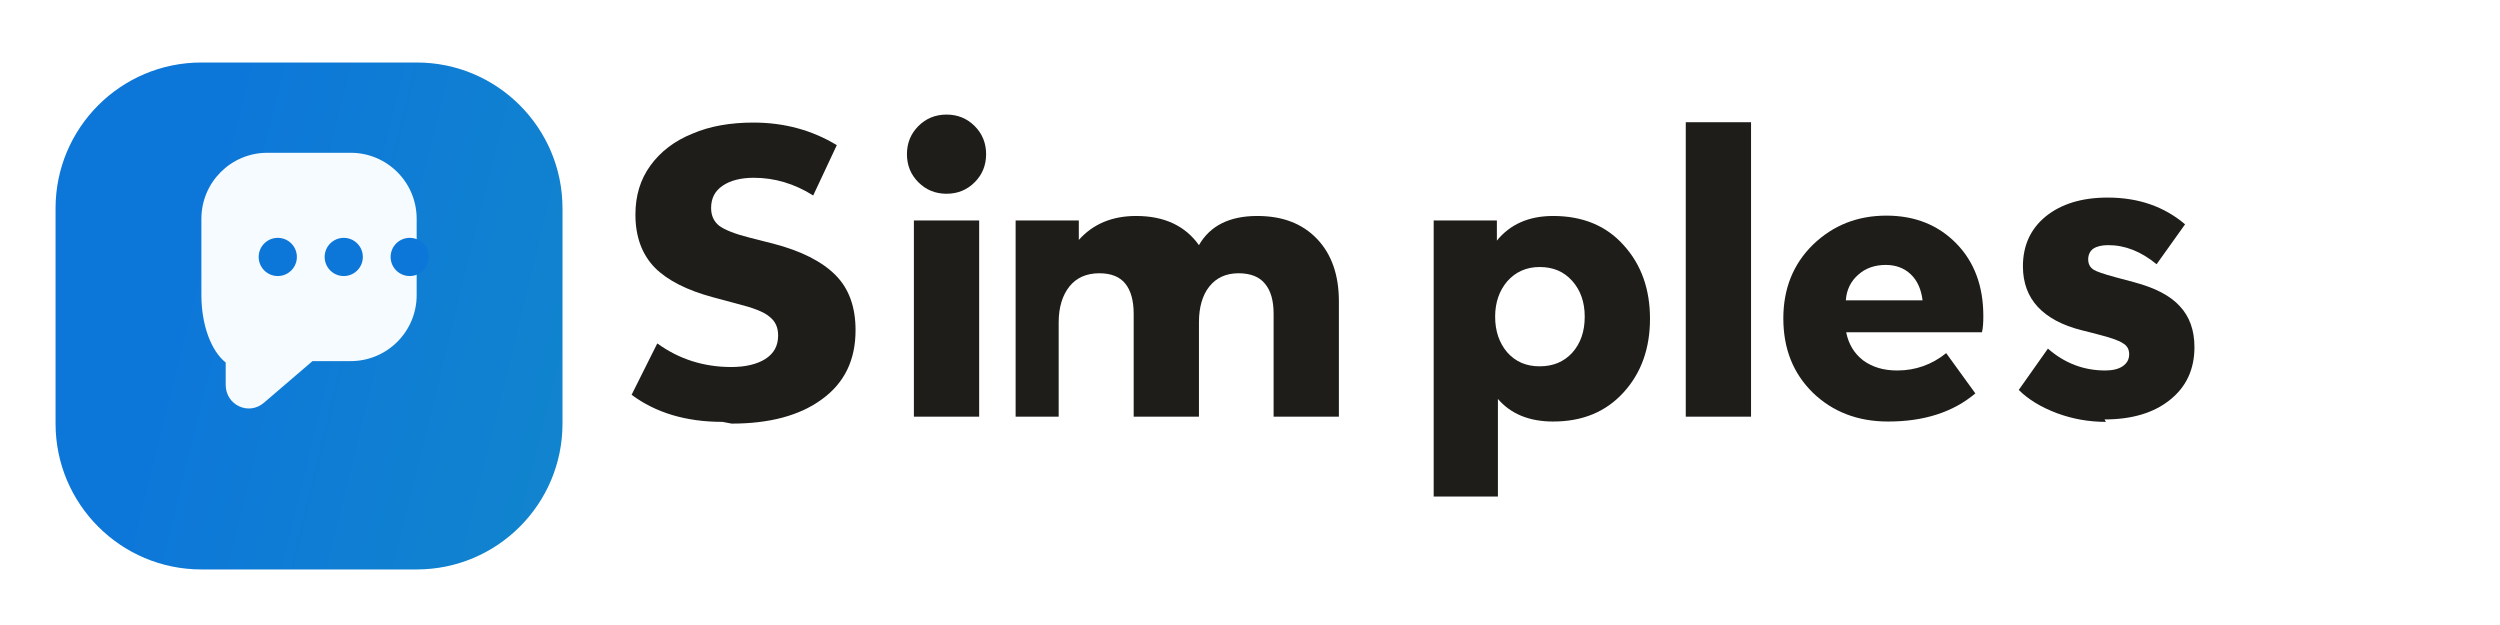
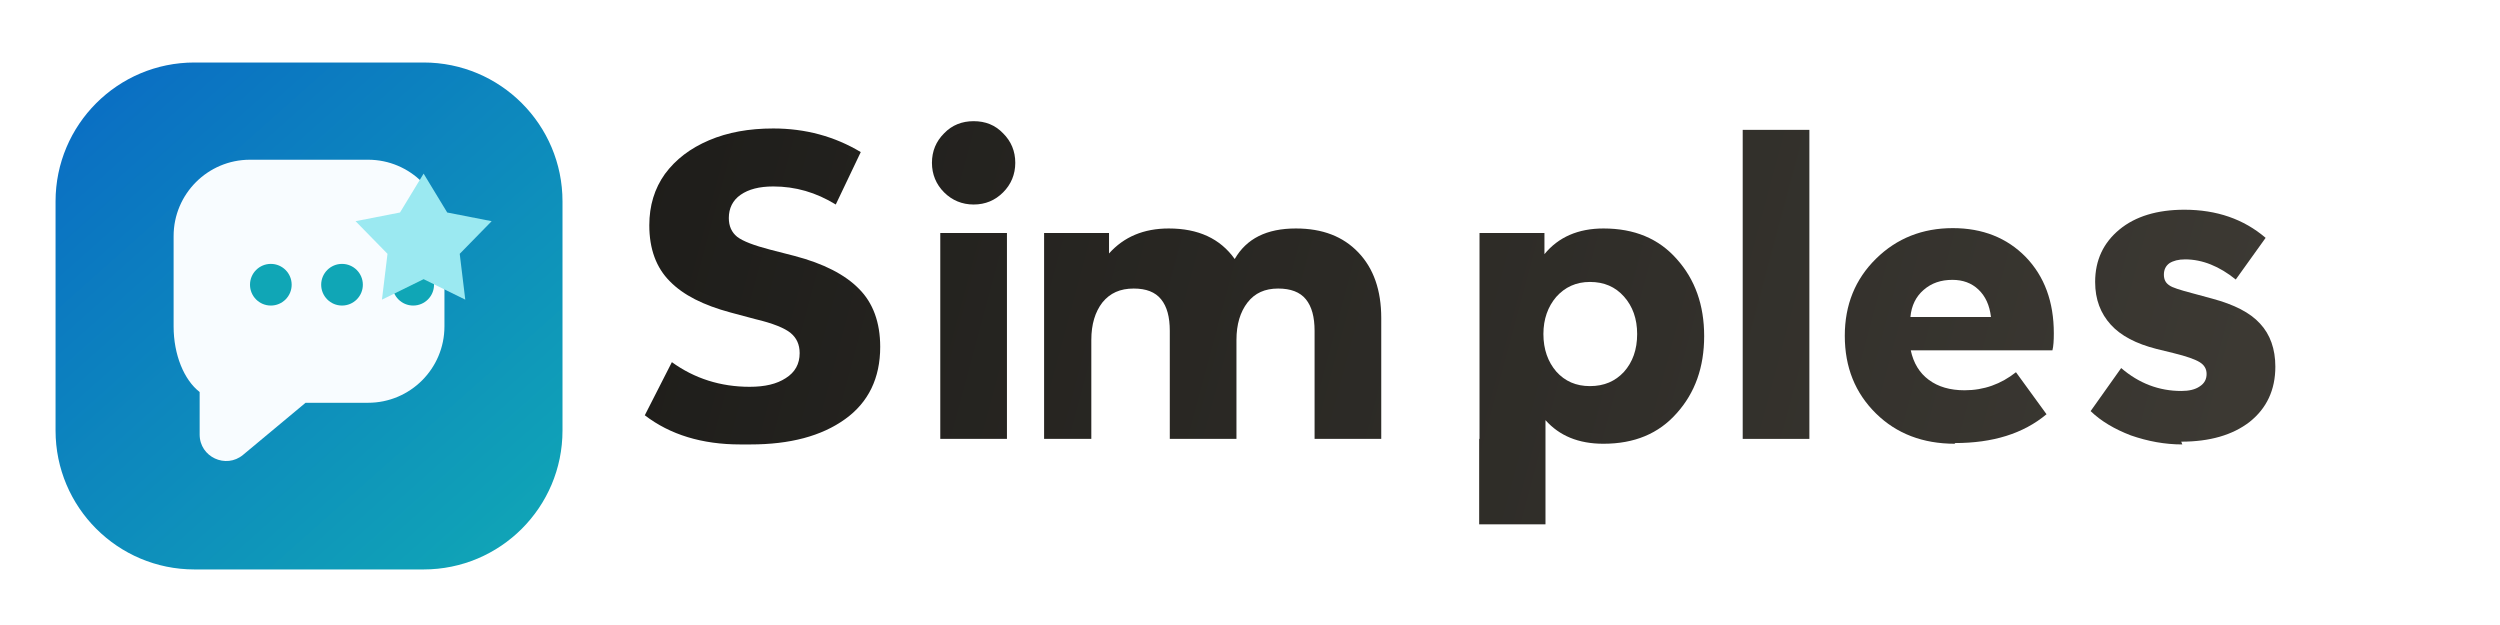
<svg xmlns="http://www.w3.org/2000/svg" width="720" height="180" viewBox="0 0 720 180" fill="none" role="img" aria-labelledby="title desc">
  <defs>
-     <linearGradient id="ss-grad" x1="68" y1="18" x2="652" y2="162" gradientUnits="userSpaceOnUse">
-       <stop offset="0" stop-color="#0D77D9" />
-       <stop offset="1" stop-color="#20B8A3" />
+     <linearGradient id="badge-grad" x1="24" y1="18" x2="152" y2="162" gradientUnits="userSpaceOnUse">
+       <stop offset="0" stop-color="#0A6CC4" />
+       <stop offset="1" stop-color="#10A6B6" />
+     </linearGradient>
+     <linearGradient id="word-grad" x1="188" y1="32" x2="650" y2="156" gradientUnits="userSpaceOnUse">
+       <stop offset="0" stop-color="#1E1D1A" />
+       <stop offset="1" stop-color="#3D3A34" />
    </linearGradient>
  </defs>
-   <rect x="16" y="18" width="146" height="146" rx="42" fill="url(#ss-grad)" />
-   <path d="M58 63c0-10.493 8.507-19 19-19h24c10.493 0 19 8.507 19 19v22c0 10.493-8.507 19-19 19H90l-14 12c-4.4 3.771-11 0.644-11-5.153V104.4C60.916 101.19 58 93.771 58 85V63Z" fill="#F5FBFF" />
-   <circle cx="80" cy="74" r="5.5" fill="#0D77D9" />
-   <circle cx="99" cy="74" r="5.5" fill="#0D77D9" />
-   <circle cx="118" cy="74" r="5.5" fill="#0D77D9" />
-   <g fill="#1E1D1A">
-     <path d="M208.1 121.5c-10.5 0-19.2-2.6-26.2-7.8l7.4-14.8c6.2 4.5 13.3 6.8 21.3 6.8 4.1 0 7.4-.8 9.8-2.3 2.5-1.6 3.7-3.8 3.7-6.8 0-2.3-.8-4.1-2.5-5.4-1.6-1.4-4.8-2.6-9.6-3.8l-6.7-1.8c-7.4-2-13-4.8-16.7-8.5-3.7-3.8-5.6-8.9-5.6-15.3 0-5.4 1.4-10.1 4.3-14.1 2.9-4 6.9-7.1 12.1-9.2 5.1-2.2 11-3.2 17.6-3.2 8.9 0 16.9 2.2 24 6.5l-6.8 14.5c-5.4-3.4-11.1-5.1-17.1-5.1-3.8 0-6.8.8-9 2.3-2.2 1.5-3.3 3.6-3.3 6.4 0 2.2.8 3.9 2.3 5.1 1.6 1.2 4.6 2.4 9 3.5l6.7 1.7c8 2.1 13.9 5.1 17.8 9 3.9 3.9 5.8 9.2 5.8 15.9 0 8.6-3.2 15.2-9.7 19.9-6.4 4.7-15.1 7-26 7Z" />
-     <path d="M263.2 120V63.5H282V120h-18.8Zm9.4-64.2c-3.2 0-5.9-1.1-8.1-3.3-2.2-2.2-3.3-4.9-3.3-8.1s1.1-5.9 3.3-8.1c2.2-2.2 4.9-3.3 8.1-3.3s5.9 1.1 8.1 3.3c2.2 2.2 3.3 4.9 3.3 8.1s-1.1 5.9-3.3 8.1c-2.2 2.2-4.9 3.3-8.1 3.3Z" />
-     <path d="M292.5 120V63.5h18.2v5.6c4.1-4.6 9.6-6.9 16.5-6.9 8.1 0 14.1 2.8 18.1 8.4 3.2-5.6 8.8-8.4 16.8-8.4 7.3 0 13 2.2 17.2 6.6 4.2 4.4 6.3 10.4 6.3 18V120h-18.8V90.4c0-3.8-.8-6.7-2.5-8.7-1.6-2-4.2-3-7.6-3-3.6 0-6.4 1.3-8.4 3.8-2 2.5-3 6-3 10.3V120h-18.8V90.4c0-3.8-.8-6.7-2.4-8.7-1.6-2-4.1-3-7.5-3-3.7 0-6.6 1.3-8.6 3.8-2 2.5-3.1 6-3.1 10.3V120h-18.4Z" />
-     <path d="M412.9 120V63.5h18.2v5.8c3.8-4.7 9.2-7.1 16.2-7.1 8.5 0 15.3 2.8 20.3 8.4 5.1 5.6 7.6 12.7 7.6 21.2s-2.5 15.6-7.6 21.2c-5.1 5.6-11.8 8.4-20.3 8.4-6.9 0-12.2-2.2-15.9-6.5V143h-18.5V120Zm30.5-14.5c3.9 0 7-1.3 9.4-3.9 2.4-2.7 3.6-6.1 3.6-10.4 0-4.2-1.2-7.6-3.6-10.3-2.4-2.7-5.5-4-9.4-4-3.8 0-6.9 1.4-9.3 4.1-2.3 2.7-3.5 6.1-3.5 10.2 0 4.2 1.2 7.6 3.5 10.3 2.4 2.7 5.5 4 9.3 4Z" />
-     <path d="M485.5 120V35.2h18.8V120h-18.8Z" />
-     <path d="M543.8 121.4c-8.8 0-16-2.8-21.7-8.3-5.7-5.6-8.5-12.7-8.5-21.4 0-8.5 2.8-15.6 8.5-21.2 5.8-5.6 12.8-8.4 21.2-8.4 8.2 0 14.9 2.7 20.1 8 5.2 5.3 7.8 12.3 7.8 20.9 0 2-.1 3.5-.4 4.7h-39.1c.7 3.5 2.4 6.2 4.9 8.1 2.6 1.9 5.8 2.9 9.8 2.9 5.3 0 10-1.7 14.1-5l8.4 11.6c-6.4 5.4-14.8 8.1-25.1 8.1Zm-12.2-34.9h22.1c-.4-3.2-1.5-5.7-3.4-7.5-1.9-1.8-4.3-2.7-7.2-2.7-3.1 0-5.8.9-7.9 2.8-2.1 1.8-3.4 4.3-3.6 7.4Z" />
-     <path d="M606.5 121.5c-4.8 0-9.5-.8-14.1-2.5-4.5-1.7-8.2-3.9-11-6.7l8.4-11.9c4.8 4.2 10.3 6.3 16.5 6.3 2.1 0 3.8-.4 5-1.2 1.3-.9 1.9-2 1.9-3.5 0-1.4-.6-2.5-1.9-3.2-1.2-.8-3.6-1.6-7.1-2.5l-4.7-1.2c-5.6-1.4-9.8-3.7-12.6-6.7-2.8-3-4.3-6.9-4.3-11.7 0-6 2.2-10.8 6.6-14.4 4.5-3.6 10.4-5.4 17.8-5.4 8.9 0 16.3 2.6 22.3 7.7l-8.2 11.5c-4.5-3.7-9.1-5.5-13.9-5.5-1.8 0-3.2.3-4.3 1-1 .7-1.5 1.8-1.5 3.1 0 1.3.5 2.3 1.6 3 .8.5 2.8 1.2 6.1 2.1l5.6 1.5c6 1.6 10.4 3.9 13.1 6.9 2.8 3 4.2 6.9 4.2 11.8 0 6.4-2.4 11.5-7.1 15.2-4.6 3.7-10.9 5.6-18.8 5.6Z" />
+   <rect x="16" y="18" width="146" height="146" rx="40" fill="url(#badge-grad)" />
+   <path d="M50 68c0-12.15 9.85-22 22-22h34c12.15 0 22 9.85 22 22v26c0 12.15-9.85 22-22 22H88l-18 15c-4.94 4.12-12.5.61-12.5-5.83V112.9C53.02 109.44 50 102.2 50 94V68Z" fill="#F8FCFF" />
+   <circle cx="78" cy="82" r="6" fill="#10A6B6" />
+   <circle cx="98.5" cy="82" r="6" fill="#10A6B6" />
+   <circle cx="119" cy="82" r="6" fill="#10A6B6" />
+   <path d="M122 50l6.8 11.2 12.8 2.5-9.2 9.4 1.6 13.2L122 80.4l-12 5.9 1.6-13.2-9.2-9.4 12.8-2.5L122 50Z" fill="#9BE9F1" />
+   <g fill="url(#word-grad)">
+     <path d="M213.2 128c-11 0-20.2-2.8-27.5-8.4l7.8-15.3c6.5 4.7 14 7.1 22.4 7.1 4.4 0 7.8-.8 10.4-2.5 2.7-1.7 4-4.1 4-7.2 0-2.5-.9-4.4-2.6-5.8-1.7-1.4-5.1-2.8-10.2-4L210.4 90c-7.8-2.1-13.6-5-17.5-9-3.9-3.9-5.9-9.3-5.9-16.1 0-5.7 1.5-10.6 4.5-14.8 3.1-4.2 7.3-7.4 12.7-9.7 5.4-2.3 11.5-3.4 18.5-3.4 9.3 0 17.7 2.3 25.2 6.8l-7.2 15.1c-5.7-3.5-11.6-5.2-18-5.2-4 0-7.1.8-9.4 2.4-2.3 1.6-3.4 3.9-3.4 6.7 0 2.3.8 4.1 2.4 5.4 1.7 1.3 4.9 2.5 9.5 3.7l7 1.8c8.4 2.2 14.6 5.4 18.6 9.5 4 4 6.1 9.6 6.1 16.7 0 9-3.4 16-10.1 20.8-6.8 4.9-15.9 7.3-27.3 7.3Z" />
+     <path d="M270.8 126.4V67.1h19.2v59.3h-19.2Zm9.6-67.5c-3.3 0-6.2-1.2-8.5-3.5-2.3-2.3-3.5-5.2-3.5-8.5 0-3.4 1.2-6.2 3.5-8.5 2.3-2.4 5.2-3.5 8.5-3.5 3.4 0 6.2 1.1 8.5 3.5 2.3 2.3 3.5 5.1 3.5 8.5 0 3.3-1.2 6.2-3.5 8.5-2.3 2.3-5.1 3.5-8.5 3.5Z" />
+     <path d="M300.7 126.4V67.1h18.7V73c4.3-4.8 10-7.2 17.2-7.2 8.5 0 14.8 2.9 19 8.8 3.4-5.9 9.2-8.8 17.6-8.8 7.7 0 13.6 2.3 18 6.9 4.4 4.6 6.6 10.9 6.6 18.9v34.8h-19.2V95.3c0-4-.8-7-2.5-9.1-1.7-2.1-4.4-3.1-8-3.1-3.8 0-6.7 1.3-8.8 4-2.1 2.7-3.2 6.3-3.2 10.8v28.5h-19.2V95.3c0-4-.8-7-2.5-9.1-1.7-2.1-4.3-3.1-7.9-3.1-3.9 0-6.8 1.3-9 4-2.1 2.7-3.2 6.3-3.2 10.8v28.5h-19.4Z" />
+     <path d="M426.1 126.4V67.1h18.7v6.1c4-4.9 9.7-7.4 17-7.4 8.9 0 15.9 2.9 21.1 8.8 5.3 5.9 7.9 13.3 7.9 22.2 0 8.9-2.6 16.3-7.9 22.2-5.2 5.9-12.2 8.8-21.1 8.8-7.2 0-12.7-2.3-16.7-6.8v30h-19.1v-24.6Zm31.8-15.2c4.1 0 7.3-1.4 9.8-4.1 2.5-2.8 3.8-6.4 3.8-10.9 0-4.4-1.3-8-3.8-10.8-2.5-2.8-5.7-4.2-9.8-4.2-4 0-7.2 1.5-9.7 4.3-2.4 2.8-3.7 6.4-3.7 10.7 0 4.4 1.3 8 3.7 10.8 2.5 2.8 5.7 4.2 9.7 4.2Z" />
+     <path d="M501.9 126.4V37.4h19.2v89h-19.2Z" />
+     <path d="M563 127.8c-9.2 0-16.8-2.9-22.7-8.7-6-5.9-9-13.3-9-22.4 0-8.9 3-16.3 9-22.2 6-5.9 13.4-8.8 22.1-8.8 8.6 0 15.6 2.8 21 8.3 5.4 5.6 8.1 12.9 8.1 22 0 2.1-.1 3.7-.4 4.9h-40.8c.8 3.7 2.5 6.5 5.2 8.5 2.7 2 6.1 3 10.3 3 5.6 0 10.5-1.8 14.8-5.2l8.8 12.1c-6.7 5.6-15.5 8.3-26.4 8.3Zm-12.7-36.5h23.1c-.4-3.4-1.6-6-3.6-7.9-2-1.9-4.5-2.8-7.5-2.8-3.3 0-6 .9-8.3 2.9-2.2 1.9-3.5 4.5-3.8 7.8Z" />
+     <path d="M628.5 128c-5 0-9.9-.9-14.8-2.6-4.7-1.8-8.6-4.1-11.6-7l8.8-12.4c5.1 4.4 10.9 6.6 17.3 6.6 2.2 0 4-.4 5.3-1.3 1.4-.9 2-2.1 2-3.6 0-1.5-.7-2.6-2-3.4-1.3-.8-3.8-1.7-7.5-2.6l-4.9-1.2c-5.9-1.5-10.3-3.8-13.2-7-2.9-3.2-4.5-7.2-4.5-12.3 0-6.3 2.4-11.3 7-15.1 4.6-3.8 10.9-5.7 18.7-5.7 9.3 0 17.1 2.7 23.4 8.1l-8.6 12c-4.7-3.8-9.6-5.8-14.6-5.8-1.9 0-3.4.4-4.5 1.1-1.1.8-1.6 1.9-1.6 3.3 0 1.4.5 2.4 1.6 3.1.8.6 3 1.3 6.4 2.2l5.9 1.6c6.3 1.7 10.9 4 13.8 7.2 2.9 3.1 4.4 7.3 4.4 12.4 0 6.7-2.5 12-7.4 15.9-4.9 3.8-11.5 5.7-19.7 5.7Z" />
  </g>
</svg>
